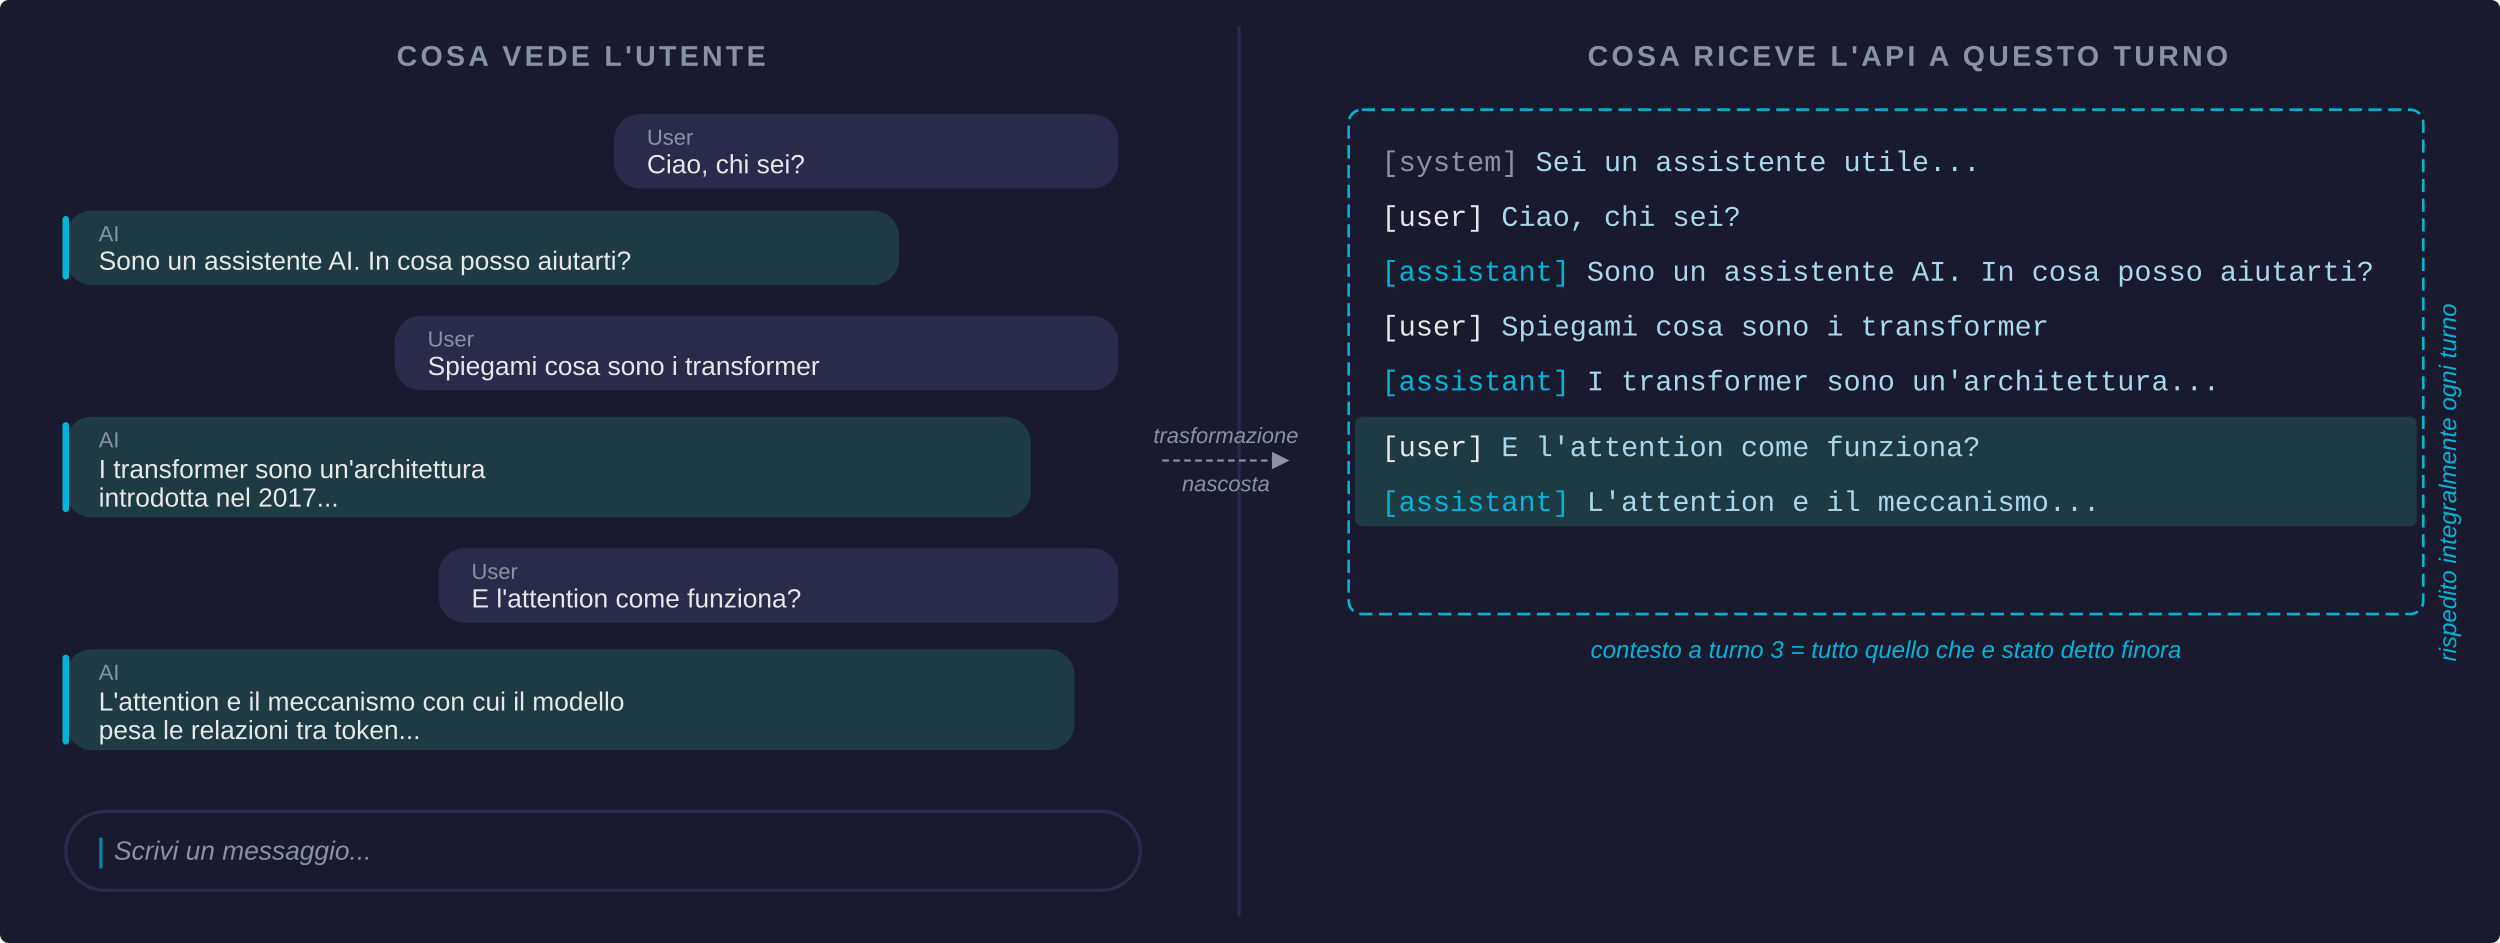
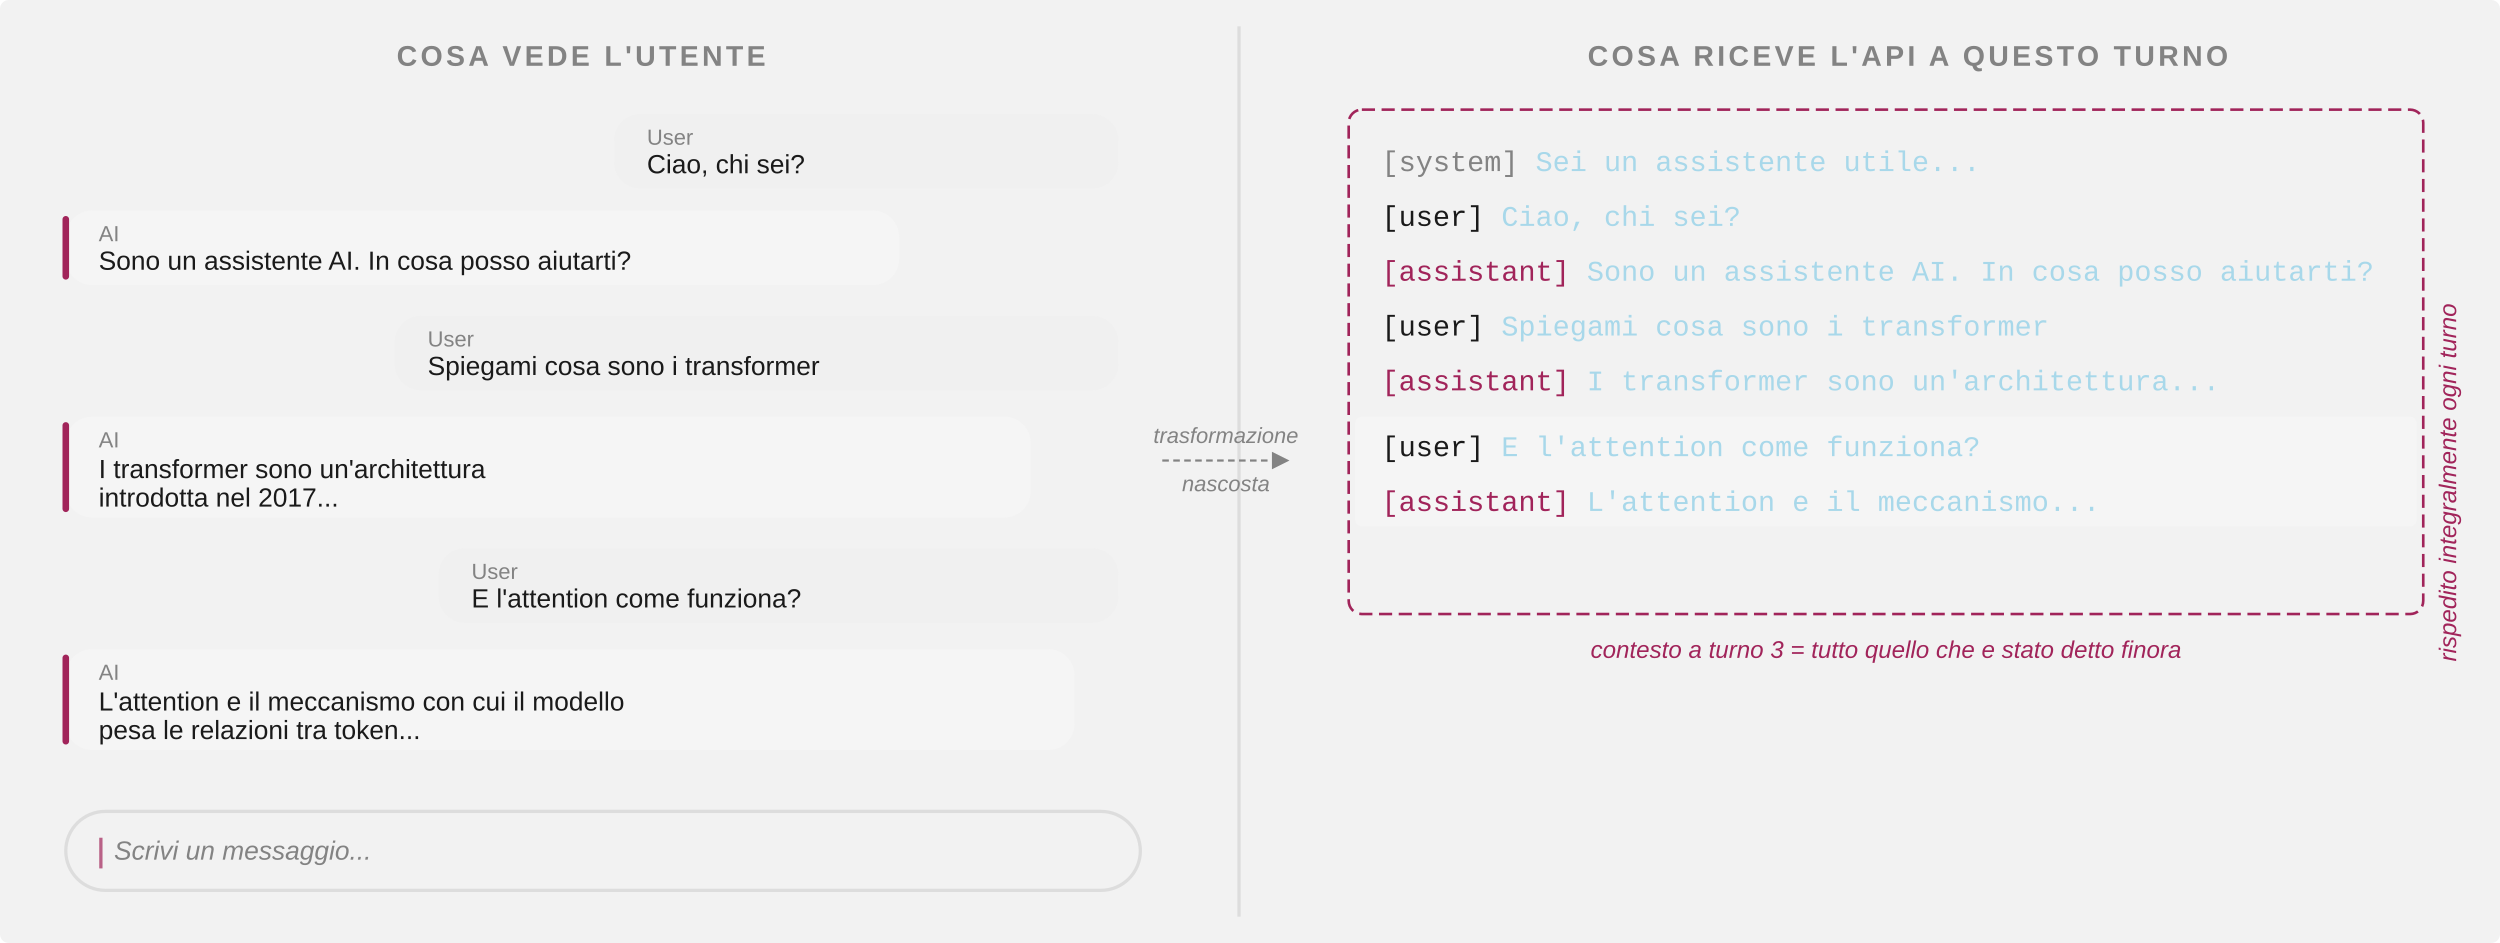
<svg xmlns="http://www.w3.org/2000/svg" viewBox="0 0 1140 430">
-   <rect width="1140" height="430" fill="#1a1a2e" rx="4" />
-   <text x="265" y="30" text-anchor="middle" font-family="'Segoe UI', Arial, sans-serif" font-size="13" fill="#8892a0" letter-spacing="1.5" font-weight="600">COSA VEDE L'UTENTE</text>
-   <text x="870" y="30" text-anchor="middle" font-family="'Segoe UI', Arial, sans-serif" font-size="13" fill="#8892a0" letter-spacing="1.5" font-weight="600">COSA RICEVE L'API A QUESTO TURNO</text>
-   <line x1="565" y1="12" x2="565" y2="418" stroke="#2a2a4a" stroke-width="1.5" />
+   <rect width="1140" height="430" fill="#f2f2f2" rx="4" />
+   <text x="265" y="30" text-anchor="middle" font-family="'Poppins', 'Segoe UI', Arial, sans-serif" font-size="13" fill="#838383" letter-spacing="1.5" font-weight="600">COSA VEDE L'UTENTE</text>
+   <text x="870" y="30" text-anchor="middle" font-family="'Poppins', 'Segoe UI', Arial, sans-serif" font-size="13" fill="#838383" letter-spacing="1.5" font-weight="600">COSA RICEVE L'API A QUESTO TURNO</text>
+   <line x1="565" y1="12" x2="565" y2="418" stroke="#dddddd" stroke-width="1.5" />
  <g transform="translate(530, 210)">
-     <line x1="0" y1="0" x2="50" y2="0" stroke="#8892a0" stroke-width="1" stroke-dasharray="3,2" />
-     <polygon points="50,-4 58,0 50,4" fill="#8892a0" />
-     <text x="29" y="-8" text-anchor="middle" font-family="'Segoe UI', Arial, sans-serif" font-size="10" fill="#8892a0" font-style="italic">trasformazione</text>
-     <text x="29" y="14" text-anchor="middle" font-family="'Segoe UI', Arial, sans-serif" font-size="10" fill="#8892a0" font-style="italic">nascosta</text>
+     <line x1="0" y1="0" x2="50" y2="0" stroke="#838383" stroke-width="1" stroke-dasharray="3,2" />
+     <polygon points="50,-4 58,0 50,4" fill="#838383" />
+     <text x="29" y="-8" text-anchor="middle" font-family="'Poppins', 'Segoe UI', Arial, sans-serif" font-size="10" fill="#838383" font-style="italic">trasformazione</text>
+     <text x="29" y="14" text-anchor="middle" font-family="'Poppins', 'Segoe UI', Arial, sans-serif" font-size="10" fill="#838383" font-style="italic">nascosta</text>
  </g>
  <g id="chat-ui">
    <g transform="translate(0, 52)">
-       <rect x="280" y="0" width="230" height="34" rx="12" fill="#2a2a4a" />
-       <text x="295" y="14" font-family="'Segoe UI', Arial, sans-serif" font-size="10" fill="#8892a0">User</text>
-       <text x="295" y="27" font-family="'Segoe UI', Arial, sans-serif" font-size="12" fill="#e8e8e8">Ciao, chi sei?</text>
+       <rect x="280" y="0" width="230" height="34" rx="12" fill="#f0f0f0" />
+       <text x="295" y="14" font-family="'Poppins', 'Segoe UI', Arial, sans-serif" font-size="10" fill="#838383">User</text>
+       <text x="295" y="27" font-family="'Poppins', 'Segoe UI', Arial, sans-serif" font-size="12" fill="#1a1a1a">Ciao, chi sei?</text>
    </g>
    <g transform="translate(0, 96)">
-       <rect x="30" y="0" width="380" height="34" rx="12" fill="#1e3a42" />
-       <line x1="30" y1="4" x2="30" y2="30" stroke="#00b4d8" stroke-width="3" stroke-linecap="round" />
-       <text x="45" y="14" font-family="'Segoe UI', Arial, sans-serif" font-size="10" fill="#8892a0">AI</text>
-       <text x="45" y="27" font-family="'Segoe UI', Arial, sans-serif" font-size="12" fill="#e8e8e8">Sono un assistente AI. In cosa posso aiutarti?</text>
+       <rect x="30" y="0" width="380" height="34" rx="12" fill="#f5f5f5" />
+       <line x1="30" y1="4" x2="30" y2="30" stroke="#a1245a" stroke-width="3" stroke-linecap="round" />
+       <text x="45" y="14" font-family="'Poppins', 'Segoe UI', Arial, sans-serif" font-size="10" fill="#838383">AI</text>
+       <text x="45" y="27" font-family="'Poppins', 'Segoe UI', Arial, sans-serif" font-size="12" fill="#1a1a1a">Sono un assistente AI. In cosa posso aiutarti?</text>
    </g>
    <g transform="translate(0, 144)">
-       <rect x="180" y="0" width="330" height="34" rx="12" fill="#2a2a4a" />
-       <text x="195" y="14" font-family="'Segoe UI', Arial, sans-serif" font-size="10" fill="#8892a0">User</text>
-       <text x="195" y="27" font-family="'Segoe UI', Arial, sans-serif" font-size="12" fill="#e8e8e8">Spiegami cosa sono i transformer</text>
+       <rect x="180" y="0" width="330" height="34" rx="12" fill="#f0f0f0" />
+       <text x="195" y="14" font-family="'Poppins', 'Segoe UI', Arial, sans-serif" font-size="10" fill="#838383">User</text>
+       <text x="195" y="27" font-family="'Poppins', 'Segoe UI', Arial, sans-serif" font-size="12" fill="#1a1a1a">Spiegami cosa sono i transformer</text>
    </g>
    <g transform="translate(0, 190)">
-       <rect x="30" y="0" width="440" height="46" rx="12" fill="#1e3a42" />
-       <line x1="30" y1="4" x2="30" y2="42" stroke="#00b4d8" stroke-width="3" stroke-linecap="round" />
-       <text x="45" y="14" font-family="'Segoe UI', Arial, sans-serif" font-size="10" fill="#8892a0">AI</text>
-       <text x="45" y="28" font-family="'Segoe UI', Arial, sans-serif" font-size="12" fill="#e8e8e8">I transformer sono un'architettura</text>
-       <text x="45" y="41" font-family="'Segoe UI', Arial, sans-serif" font-size="12" fill="#e8e8e8">introdotta nel 2017...</text>
+       <rect x="30" y="0" width="440" height="46" rx="12" fill="#f5f5f5" />
+       <line x1="30" y1="4" x2="30" y2="42" stroke="#a1245a" stroke-width="3" stroke-linecap="round" />
+       <text x="45" y="14" font-family="'Poppins', 'Segoe UI', Arial, sans-serif" font-size="10" fill="#838383">AI</text>
+       <text x="45" y="28" font-family="'Poppins', 'Segoe UI', Arial, sans-serif" font-size="12" fill="#1a1a1a">I transformer sono un'architettura</text>
+       <text x="45" y="41" font-family="'Poppins', 'Segoe UI', Arial, sans-serif" font-size="12" fill="#1a1a1a">introdotta nel 2017...</text>
    </g>
    <g transform="translate(0, 250)">
-       <rect x="200" y="0" width="310" height="34" rx="12" fill="#2a2a4a" />
-       <text x="215" y="14" font-family="'Segoe UI', Arial, sans-serif" font-size="10" fill="#8892a0">User</text>
-       <text x="215" y="27" font-family="'Segoe UI', Arial, sans-serif" font-size="12" fill="#e8e8e8">E l'attention come funziona?</text>
+       <rect x="200" y="0" width="310" height="34" rx="12" fill="#f0f0f0" />
+       <text x="215" y="14" font-family="'Poppins', 'Segoe UI', Arial, sans-serif" font-size="10" fill="#838383">User</text>
+       <text x="215" y="27" font-family="'Poppins', 'Segoe UI', Arial, sans-serif" font-size="12" fill="#1a1a1a">E l'attention come funziona?</text>
    </g>
    <g transform="translate(0, 296)">
-       <rect x="30" y="0" width="460" height="46" rx="12" fill="#1e3a42" />
-       <line x1="30" y1="4" x2="30" y2="42" stroke="#00b4d8" stroke-width="3" stroke-linecap="round" />
-       <text x="45" y="14" font-family="'Segoe UI', Arial, sans-serif" font-size="10" fill="#8892a0">AI</text>
-       <text x="45" y="28" font-family="'Segoe UI', Arial, sans-serif" font-size="12" fill="#e8e8e8">L'attention e il meccanismo con cui il modello</text>
-       <text x="45" y="41" font-family="'Segoe UI', Arial, sans-serif" font-size="12" fill="#e8e8e8">pesa le relazioni tra token...</text>
+       <rect x="30" y="0" width="460" height="46" rx="12" fill="#f5f5f5" />
+       <line x1="30" y1="4" x2="30" y2="42" stroke="#a1245a" stroke-width="3" stroke-linecap="round" />
+       <text x="45" y="14" font-family="'Poppins', 'Segoe UI', Arial, sans-serif" font-size="10" fill="#838383">AI</text>
+       <text x="45" y="28" font-family="'Poppins', 'Segoe UI', Arial, sans-serif" font-size="12" fill="#1a1a1a">L'attention e il meccanismo con cui il modello</text>
+       <text x="45" y="41" font-family="'Poppins', 'Segoe UI', Arial, sans-serif" font-size="12" fill="#1a1a1a">pesa le relazioni tra token...</text>
    </g>
    <g transform="translate(0, 370)">
-       <rect x="30" y="0" width="490" height="36" rx="18" fill="none" stroke="#2a2a4a" stroke-width="1.5" />
-       <text x="52" y="22" font-family="'Segoe UI', Arial, sans-serif" font-size="12" fill="#8892a0" font-style="italic">Scrivi un messaggio...</text>
-       <line x1="46" y1="12" x2="46" y2="26" stroke="#00b4d8" stroke-width="1.5" opacity="0.7" />
+       <rect x="30" y="0" width="490" height="36" rx="18" fill="none" stroke="#dddddd" stroke-width="1.5" />
+       <text x="52" y="22" font-family="'Poppins', 'Segoe UI', Arial, sans-serif" font-size="12" fill="#838383" font-style="italic">Scrivi un messaggio...</text>
+       <line x1="46" y1="12" x2="46" y2="26" stroke="#a1245a" stroke-width="1.5" opacity="0.7" />
    </g>
  </g>
  <g id="api-block">
-     <rect x="615" y="50" width="490" height="230" rx="6" fill="none" stroke="#00b4d8" stroke-width="1.2" stroke-dasharray="6,3" />
-     <text transform="translate(1120, 220) rotate(-90)" text-anchor="middle" font-family="'Segoe UI', Arial, sans-serif" font-size="11" fill="#00b4d8" font-style="italic">rispedito integralmente ogni turno</text>
+     <rect x="615" y="50" width="490" height="230" rx="6" fill="none" stroke="#a1245a" stroke-width="1.2" stroke-dasharray="6,3" />
+     <text transform="translate(1120, 220) rotate(-90)" text-anchor="middle" font-family="'Poppins', 'Segoe UI', Arial, sans-serif" font-size="11" fill="#a1245a" font-style="italic">rispedito integralmente ogni turno</text>
    <g font-family="'Courier New', monospace" font-size="13">
      <text x="630" y="78">
-         <tspan fill="#8892a0">[system]</tspan>
+         <tspan fill="#838383">[system]</tspan>
        <tspan fill="#a8d8ea"> Sei un assistente utile...</tspan>
      </text>
      <text x="630" y="103">
-         <tspan fill="#e8e8e8">[user]</tspan>
+         <tspan fill="#1a1a1a">[user]</tspan>
        <tspan fill="#a8d8ea"> Ciao, chi sei?</tspan>
      </text>
      <text x="630" y="128">
-         <tspan fill="#00b4d8">[assistant]</tspan>
+         <tspan fill="#a1245a">[assistant]</tspan>
        <tspan fill="#a8d8ea"> Sono un assistente AI. In cosa posso aiutarti?</tspan>
      </text>
      <text x="630" y="153">
-         <tspan fill="#e8e8e8">[user]</tspan>
+         <tspan fill="#1a1a1a">[user]</tspan>
        <tspan fill="#a8d8ea"> Spiegami cosa sono i transformer</tspan>
      </text>
      <text x="630" y="178">
-         <tspan fill="#00b4d8">[assistant]</tspan>
+         <tspan fill="#a1245a">[assistant]</tspan>
        <tspan fill="#a8d8ea"> I transformer sono un'architettura...</tspan>
      </text>
-       <rect x="618" y="190" width="484" height="50" rx="3" fill="#1e3a42" />
+       <rect x="618" y="190" width="484" height="50" rx="3" fill="#f5f5f5" />
      <text x="630" y="208">
-         <tspan fill="#e8e8e8">[user]</tspan>
+         <tspan fill="#1a1a1a">[user]</tspan>
        <tspan fill="#a8d8ea"> E l'attention come funziona?</tspan>
      </text>
      <text x="630" y="233">
-         <tspan fill="#00b4d8">[assistant]</tspan>
+         <tspan fill="#a1245a">[assistant]</tspan>
        <tspan fill="#a8d8ea"> L'attention e il meccanismo...</tspan>
      </text>
    </g>
-     <text x="860" y="300" text-anchor="middle" font-family="'Segoe UI', Arial, sans-serif" font-size="11" fill="#00b4d8" font-style="italic">contesto a turno 3 = tutto quello che e stato detto finora</text>
+     <text x="860" y="300" text-anchor="middle" font-family="'Poppins', 'Segoe UI', Arial, sans-serif" font-size="11" fill="#a1245a" font-style="italic">contesto a turno 3 = tutto quello che e stato detto finora</text>
  </g>
</svg>
